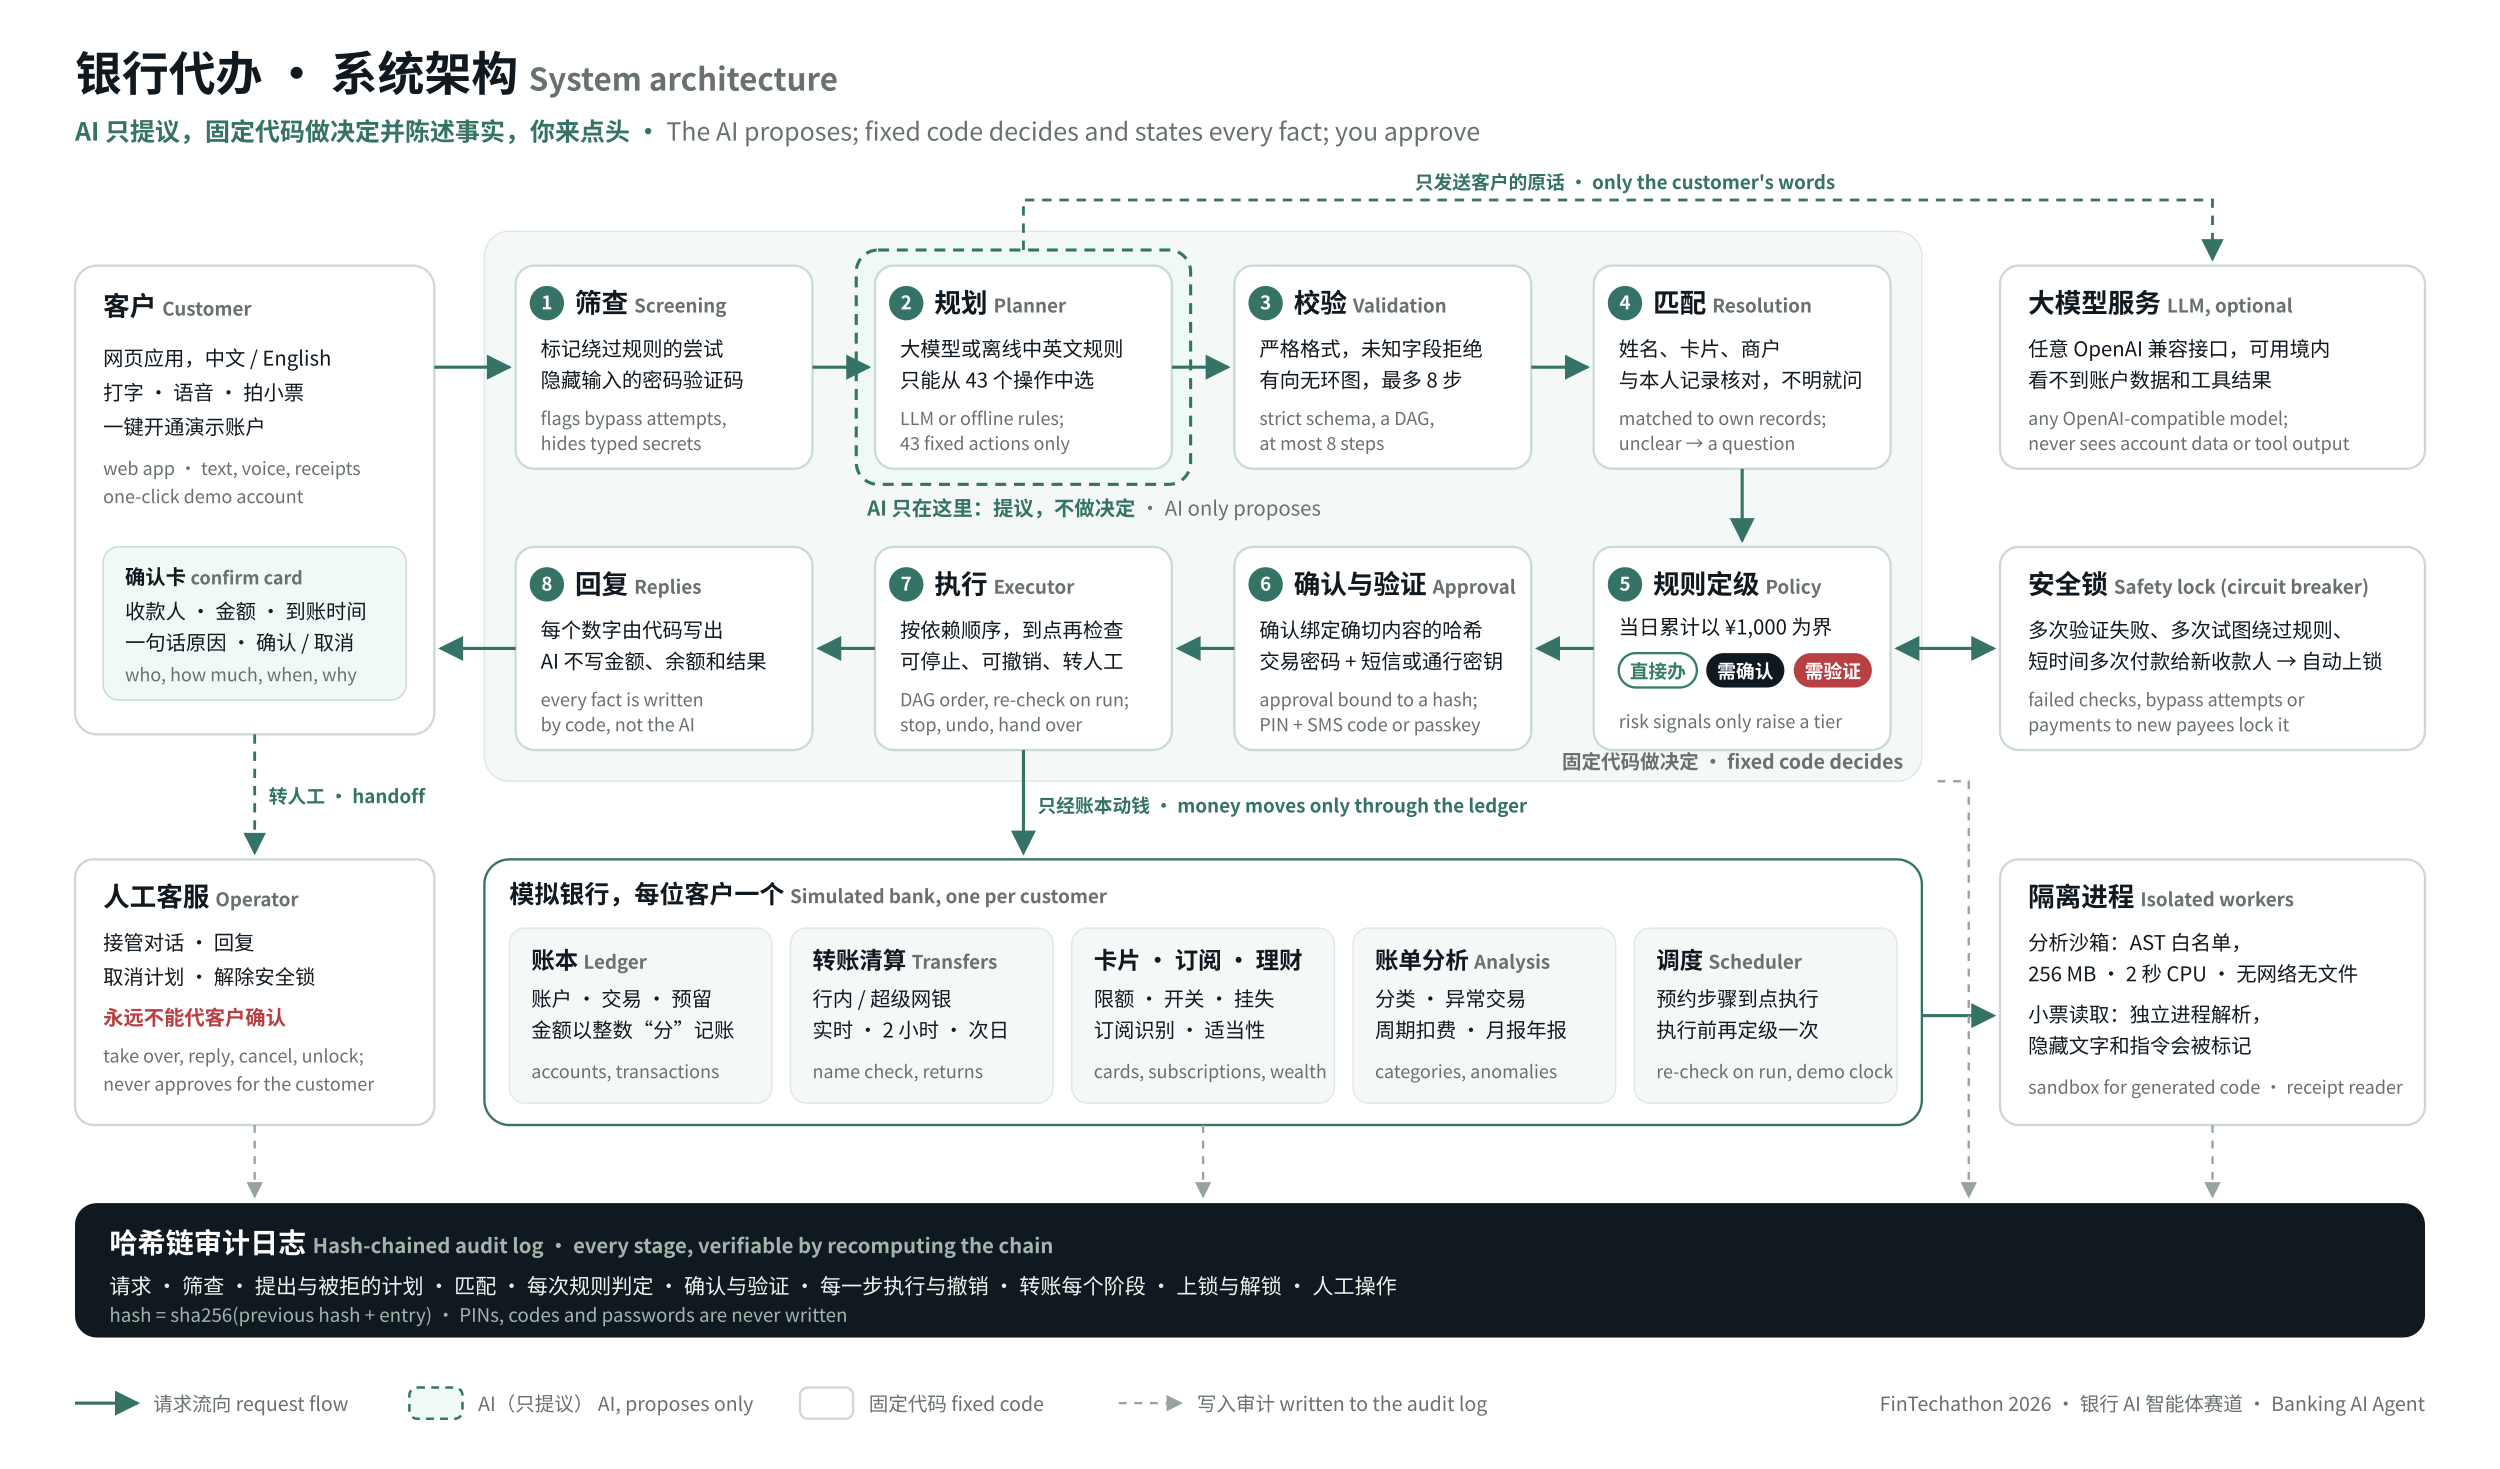
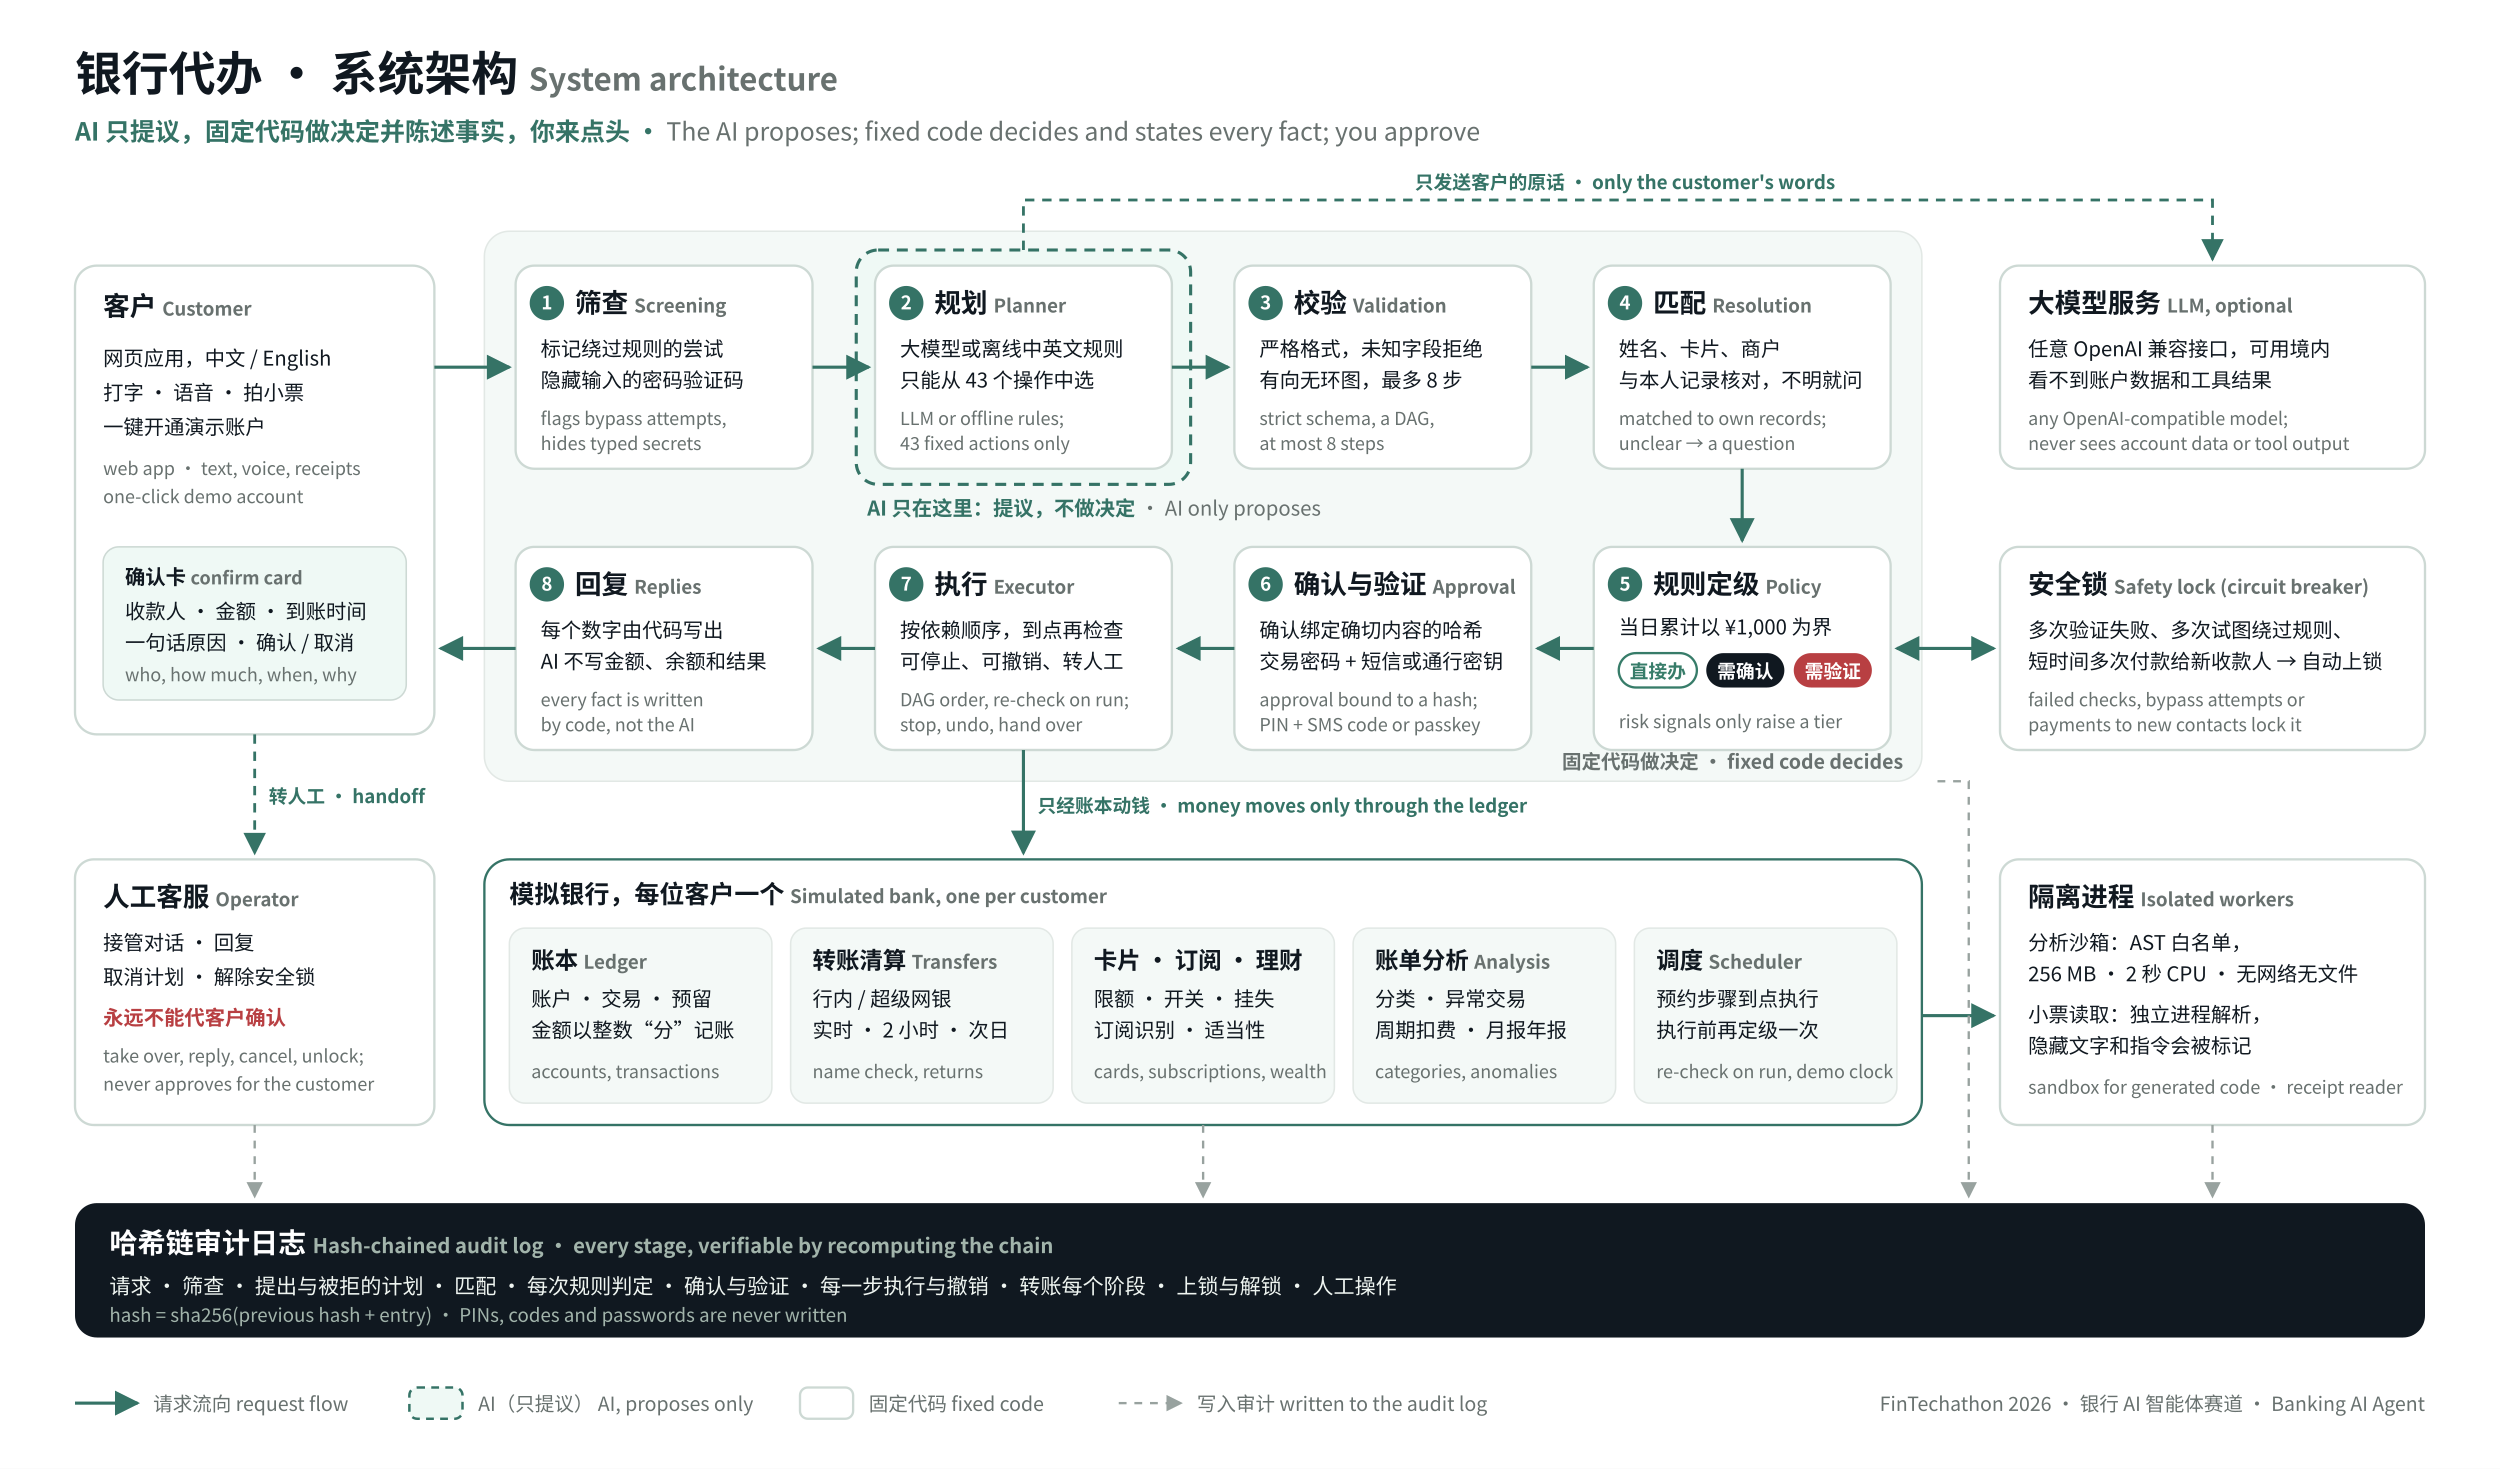
<svg xmlns="http://www.w3.org/2000/svg" viewBox="0 0 1600 940" width="1600" height="940" font-family="'PingFang SC','Microsoft YaHei','Noto Sans CJK SC','Source Han Sans SC','Helvetica Neue',Arial,sans-serif">
  <defs>
    <marker id="arrow" viewBox="0 0 10 10" refX="9" refY="5" markerWidth="8" markerHeight="8" orient="auto-start-reverse">
      <path d="M0,0 L10,5 L0,10 z" fill="#357366" />
    </marker>
    <marker id="arrow-grey" viewBox="0 0 10 10" refX="9" refY="5" markerWidth="7" markerHeight="7" orient="auto-start-reverse">
      <path d="M0,0 L10,5 L0,10 z" fill="#98a29f" />
    </marker>
    <style>
      .box { fill: #ffffff; stroke: #cdd9d4; stroke-width: 1.5; }
      .t { font-size: 17px; font-weight: 700; fill: #101820; }
      .te { font-size: 12px; font-weight: 600; fill: #68716f; }
      .z { font-size: 13px; fill: #101820; }
      .e { font-size: 11.5px; fill: #68716f; }
      .n { font-size: 12px; font-weight: 700; fill: #ffffff; }
      .flow { stroke: #357366; stroke-width: 2; fill: none; }
      .audit { stroke: #98a29f; stroke-width: 1.5; stroke-dasharray: 5 5; fill: none; }
    </style>
  </defs>
  <rect width="1600" height="940" fill="#ffffff" />
  <text x="48" y="58" font-size="30" font-weight="800" fill="#101820">银行代办 · 系统架构 <tspan font-size="20" font-weight="600" fill="#68716f">System architecture</tspan>
  </text>
  <text x="48" y="90" font-size="16" fill="#357366" font-weight="600">AI 只提议，固定代码做决定并陈述事实，你来点头 · <tspan fill="#68716f" font-weight="500">The AI proposes; fixed code decides and states every fact; you approve</tspan>
  </text>
  <rect x="310" y="148" width="920" height="352" rx="16" fill="#f4f9f7" stroke="#e2e8e5" />
  <text x="1218" y="492" text-anchor="end" font-size="12.5" font-weight="600" fill="#68716f">固定代码做决定 · fixed code decides</text>
  <rect x="548" y="160" width="214" height="150" rx="14" fill="#eff9f5" stroke="#357366" stroke-width="2" stroke-dasharray="7 5" />
  <text x="555" y="330" font-size="13" font-weight="700" fill="#357366">AI 只在这里：提议，不做决定 <tspan font-weight="500" fill="#68716f">· AI only proposes</tspan>
  </text>
  <rect class="box" x="48" y="170" width="230" height="300" rx="14" />
  <text class="t" x="66" y="202">客户 <tspan class="te">Customer</tspan>
  </text>
  <text class="z" x="66" y="234">网页应用，中文 / English</text>
  <text class="z" x="66" y="256">打字 · 语音 · 拍小票</text>
  <text class="z" x="66" y="278">一键开通演示账户</text>
  <text class="e" x="66" y="304">web app · text, voice, receipts</text>
  <text class="e" x="66" y="322">one-click demo account</text>
  <rect x="66" y="350" width="194" height="98" rx="10" fill="#eff9f5" stroke="#cdd9d4" />
  <text x="80" y="374" font-size="13" font-weight="700" fill="#101820">确认卡 <tspan class="e">confirm card</tspan>
  </text>
  <text class="z" x="80" y="396">收款人 · 金额 · 到账时间</text>
  <text class="z" x="80" y="416">一句话原因 · 确认 / 取消</text>
  <text class="e" x="80" y="436">who, how much, when, why</text>
  <g>
    <rect class="box" x="330" y="170" width="190" height="130" rx="12" />
    <circle cx="350" cy="194" r="11" fill="#357366" />
    <text class="n" x="350" y="198" text-anchor="middle">1</text>
    <text class="t" x="368" y="200">筛查 <tspan class="te">Screening</tspan>
    </text>
    <text class="z" x="346" y="228">标记绕过规则的尝试</text>
    <text class="z" x="346" y="248">隐藏输入的密码验证码</text>
    <text class="e" x="346" y="272">flags bypass attempts,</text>
    <text class="e" x="346" y="288">hides typed secrets</text>
  </g>
  <g>
    <rect class="box" x="560" y="170" width="190" height="130" rx="12" />
    <circle cx="580" cy="194" r="11" fill="#357366" />
    <text class="n" x="580" y="198" text-anchor="middle">2</text>
    <text class="t" x="598" y="200">规划 <tspan class="te">Planner</tspan>
    </text>
    <text class="z" x="576" y="228">大模型或离线中英文规则</text>
    <text class="z" x="576" y="248">只能从 43 个操作中选</text>
    <text class="e" x="576" y="272">LLM or offline rules;</text>
    <text class="e" x="576" y="288">43 fixed actions only</text>
  </g>
  <g>
    <rect class="box" x="790" y="170" width="190" height="130" rx="12" />
    <circle cx="810" cy="194" r="11" fill="#357366" />
    <text class="n" x="810" y="198" text-anchor="middle">3</text>
    <text class="t" x="828" y="200">校验 <tspan class="te">Validation</tspan>
    </text>
    <text class="z" x="806" y="228">严格格式，未知字段拒绝</text>
    <text class="z" x="806" y="248">有向无环图，最多 8 步</text>
    <text class="e" x="806" y="272">strict schema, a DAG,</text>
    <text class="e" x="806" y="288">at most 8 steps</text>
  </g>
  <g>
    <rect class="box" x="1020" y="170" width="190" height="130" rx="12" />
    <circle cx="1040" cy="194" r="11" fill="#357366" />
    <text class="n" x="1040" y="198" text-anchor="middle">4</text>
    <text class="t" x="1058" y="200">匹配 <tspan class="te">Resolution</tspan>
    </text>
    <text class="z" x="1036" y="228">姓名、卡片、商户</text>
    <text class="z" x="1036" y="248">与本人记录核对，不明就问</text>
    <text class="e" x="1036" y="272">matched to own records;</text>
    <text class="e" x="1036" y="288">unclear → a question</text>
  </g>
  <g>
    <rect class="box" x="1020" y="350" width="190" height="130" rx="12" />
    <circle cx="1040" cy="374" r="11" fill="#357366" />
    <text class="n" x="1040" y="378" text-anchor="middle">5</text>
    <text class="t" x="1058" y="380">规则定级 <tspan class="te">Policy</tspan>
    </text>
    <text class="z" x="1036" y="406">当日累计以 ¥1,000 为界</text>
    <rect x="1036" y="418" width="50" height="22" rx="11" fill="#ffffff" stroke="#377c69" stroke-width="1.5" />
    <text x="1061" y="434" text-anchor="middle" font-size="12" font-weight="700" fill="#377c69">直接办</text>
    <rect x="1092" y="418" width="50" height="22" rx="11" fill="#101820" />
    <text x="1117" y="434" text-anchor="middle" font-size="12" font-weight="700" fill="#ffffff">需确认</text>
    <rect x="1148" y="418" width="50" height="22" rx="11" fill="#b83f42" />
    <text x="1173" y="434" text-anchor="middle" font-size="12" font-weight="700" fill="#ffffff">需验证</text>
    <text class="e" x="1036" y="466">risk signals only raise a tier</text>
  </g>
  <g>
    <rect class="box" x="790" y="350" width="190" height="130" rx="12" />
    <circle cx="810" cy="374" r="11" fill="#357366" />
    <text class="n" x="810" y="378" text-anchor="middle">6</text>
    <text class="t" x="828" y="380">确认与验证 <tspan class="te">Approval</tspan>
    </text>
    <text class="z" x="806" y="408">确认绑定确切内容的哈希</text>
    <text class="z" x="806" y="428">交易密码 + 短信或通行密钥</text>
    <text class="e" x="806" y="452">approval bound to a hash;</text>
    <text class="e" x="806" y="468">PIN + SMS code or passkey</text>
  </g>
  <g>
    <rect class="box" x="560" y="350" width="190" height="130" rx="12" />
    <circle cx="580" cy="374" r="11" fill="#357366" />
    <text class="n" x="580" y="378" text-anchor="middle">7</text>
    <text class="t" x="598" y="380">执行 <tspan class="te">Executor</tspan>
    </text>
    <text class="z" x="576" y="408">按依赖顺序，到点再检查</text>
    <text class="z" x="576" y="428">可停止、可撤销、转人工</text>
    <text class="e" x="576" y="452">DAG order, re-check on run;</text>
    <text class="e" x="576" y="468">stop, undo, hand over</text>
  </g>
  <g>
    <rect class="box" x="330" y="350" width="190" height="130" rx="12" />
    <circle cx="350" cy="374" r="11" fill="#357366" />
    <text class="n" x="350" y="378" text-anchor="middle">8</text>
    <text class="t" x="368" y="380">回复 <tspan class="te">Replies</tspan>
    </text>
    <text class="z" x="346" y="408">每个数字由代码写出</text>
    <text class="z" x="346" y="428">AI 不写金额、余额和结果</text>
    <text class="e" x="346" y="452">every fact is written</text>
    <text class="e" x="346" y="468">by code, not the AI</text>
  </g>
  <path class="flow" d="M278,235 L326,235" marker-end="url(#arrow)" />
  <path class="flow" d="M520,235 L556,235" marker-end="url(#arrow)" />
  <path class="flow" d="M750,235 L786,235" marker-end="url(#arrow)" />
  <path class="flow" d="M980,235 L1016,235" marker-end="url(#arrow)" />
  <path class="flow" d="M1115,300 L1115,346" marker-end="url(#arrow)" />
  <path class="flow" d="M1020,415 L984,415" marker-end="url(#arrow)" />
  <path class="flow" d="M790,415 L754,415" marker-end="url(#arrow)" />
  <path class="flow" d="M560,415 L524,415" marker-end="url(#arrow)" />
  <path class="flow" d="M330,415 L282,415" marker-end="url(#arrow)" />
  <path d="M655,160 L655,128 L1416,128 L1416,166" stroke="#357366" stroke-width="1.8" stroke-dasharray="6 5" fill="none" marker-end="url(#arrow)" />
  <text x="1040" y="121" text-anchor="middle" font-size="12" fill="#357366" font-weight="600">只发送客户的原话 · only the customer's words</text>
  <rect class="box" x="1280" y="170" width="272" height="130" rx="12" />
  <text class="t" x="1298" y="200">大模型服务 <tspan class="te">LLM, optional</tspan>
  </text>
  <text class="z" x="1298" y="228">任意 OpenAI 兼容接口，可用境内</text>
  <text class="z" x="1298" y="248">看不到账户数据和工具结果</text>
  <text class="e" x="1298" y="272">any OpenAI-compatible model;</text>
  <text class="e" x="1298" y="288">never sees account data or tool output</text>
  <path class="flow" d="M1214,415 L1276,415" marker-start="url(#arrow)" marker-end="url(#arrow)" />
  <rect class="box" x="1280" y="350" width="272" height="130" rx="12" />
  <text class="t" x="1298" y="380">安全锁 <tspan class="te">Safety lock (circuit breaker)</tspan>
  </text>
  <text class="z" x="1298" y="408">多次验证失败、多次试图绕过规则、</text>
  <text class="z" x="1298" y="428">短时间多次付款给新收款人 → 自动上锁</text>
  <text class="e" x="1298" y="452">failed checks, bypass attempts or</text>
-   <text class="e" x="1298" y="468">payments to new payees lock it</text>
+   <text class="e" x="1298" y="468">payments to new contacts lock it</text>
  <path class="flow" d="M655,480 L655,546" marker-end="url(#arrow)" />
  <text x="664" y="520" font-size="12" fill="#357366" font-weight="600">只经账本动钱 · money moves only through the ledger</text>
  <rect x="310" y="550" width="920" height="170" rx="16" fill="#ffffff" stroke="#357366" stroke-width="1.5" />
  <text x="326" y="578" font-size="16" font-weight="700" fill="#101820">模拟银行，每位客户一个 <tspan class="te">Simulated bank, one per customer</tspan>
  </text>
  <g>
    <rect x="326" y="594" width="168" height="112" rx="10" fill="#f4f9f7" stroke="#e2e8e5" />
    <text x="340" y="620" font-size="15" font-weight="700" fill="#101820">账本 <tspan class="te">Ledger</tspan>
    </text>
    <text class="z" x="340" y="644">账户 · 交易 · 预留</text>
    <text class="z" x="340" y="664">金额以整数“分”记账</text>
    <text class="e" x="340" y="690">accounts, transactions</text>
  </g>
  <g>
    <rect x="506" y="594" width="168" height="112" rx="10" fill="#f4f9f7" stroke="#e2e8e5" />
    <text x="520" y="620" font-size="15" font-weight="700" fill="#101820">转账清算 <tspan class="te">Transfers</tspan>
    </text>
    <text class="z" x="520" y="644">行内 / 超级网银</text>
    <text class="z" x="520" y="664">实时 · 2 小时 · 次日</text>
    <text class="e" x="520" y="690">name check, returns</text>
  </g>
  <g>
    <rect x="686" y="594" width="168" height="112" rx="10" fill="#f4f9f7" stroke="#e2e8e5" />
    <text x="700" y="620" font-size="15" font-weight="700" fill="#101820">卡片 · 订阅 · 理财</text>
    <text class="z" x="700" y="644">限额 · 开关 · 挂失</text>
    <text class="z" x="700" y="664">订阅识别 · 适当性</text>
    <text class="e" x="700" y="690">cards, subscriptions, wealth</text>
  </g>
  <g>
    <rect x="866" y="594" width="168" height="112" rx="10" fill="#f4f9f7" stroke="#e2e8e5" />
    <text x="880" y="620" font-size="15" font-weight="700" fill="#101820">账单分析 <tspan class="te">Analysis</tspan>
    </text>
    <text class="z" x="880" y="644">分类 · 异常交易</text>
    <text class="z" x="880" y="664">周期扣费 · 月报年报</text>
    <text class="e" x="880" y="690">categories, anomalies</text>
  </g>
  <g>
    <rect x="1046" y="594" width="168" height="112" rx="10" fill="#f4f9f7" stroke="#e2e8e5" />
    <text x="1060" y="620" font-size="15" font-weight="700" fill="#101820">调度 <tspan class="te">Scheduler</tspan>
    </text>
    <text class="z" x="1060" y="644">预约步骤到点执行</text>
    <text class="z" x="1060" y="664">执行前再定级一次</text>
    <text class="e" x="1060" y="690">re-check on run, demo clock</text>
  </g>
  <path class="flow" d="M1230,650 L1276,650" marker-end="url(#arrow)" />
  <rect class="box" x="1280" y="550" width="272" height="170" rx="12" />
  <text class="t" x="1298" y="580">隔离进程 <tspan class="te">Isolated workers</tspan>
  </text>
  <text class="z" x="1298" y="608">分析沙箱：AST 白名单，</text>
  <text class="z" x="1298" y="628">256 MB · 2 秒 CPU · 无网络无文件</text>
  <text class="z" x="1298" y="654">小票读取：独立进程解析，</text>
  <text class="z" x="1298" y="674">隐藏文字和指令会被标记</text>
  <text class="e" x="1298" y="700">sandbox for generated code · receipt reader</text>
  <path d="M163,470 L163,546" stroke="#357366" stroke-width="1.8" stroke-dasharray="6 5" fill="none" marker-end="url(#arrow)" />
  <text x="172" y="514" font-size="12" fill="#357366" font-weight="600">转人工 · handoff</text>
  <rect class="box" x="48" y="550" width="230" height="170" rx="12" />
  <text class="t" x="66" y="580">人工客服 <tspan class="te">Operator</tspan>
  </text>
  <text class="z" x="66" y="608">接管对话 · 回复</text>
  <text class="z" x="66" y="630">取消计划 · 解除安全锁</text>
  <text x="66" y="656" font-size="13" font-weight="700" fill="#b83f42">永远不能代客户确认</text>
  <text class="e" x="66" y="680">take over, reply, cancel, unlock;</text>
  <text class="e" x="66" y="698">never approves for the customer</text>
  <path class="audit" d="M163,720 L163,766" marker-end="url(#arrow-grey)" />
  <path class="audit" d="M770,720 L770,766" marker-end="url(#arrow-grey)" />
  <path class="audit" d="M1416,720 L1416,766" marker-end="url(#arrow-grey)" />
  <path class="audit" d="M1240,500 L1260,500 L1260,766" marker-end="url(#arrow-grey)" />
  <rect x="48" y="770" width="1504" height="86" rx="14" fill="#101820" />
  <text x="70" y="802" font-size="18" font-weight="800" fill="#ffffff">哈希链审计日志 <tspan font-size="13" font-weight="600" fill="#a2b4ab">Hash-chained audit log · every stage, verifiable by recomputing the chain</tspan>
  </text>
  <text x="70" y="828" font-size="13.5" fill="#eff5f1">请求 · 筛查 · 提出与被拒的计划 · 匹配 · 每次规则判定 · 确认与验证 · 每一步执行与撤销 · 转账每个阶段 · 上锁与解锁 · 人工操作</text>
  <text x="70" y="846" font-size="12" fill="#a2b4ab">hash = sha256(previous hash + entry) · PINs, codes and passwords are never written</text>
  <g font-size="12.5" fill="#68716f">
    <path class="flow" d="M48,898 L88,898" marker-end="url(#arrow)" />
    <text x="98" y="903">请求流向 request flow</text>
    <rect x="262" y="888" width="34" height="20" rx="5" fill="#eff9f5" stroke="#357366" stroke-width="1.6" stroke-dasharray="5 4" />
    <text x="306" y="903">AI（只提议） AI, proposes only</text>
    <rect x="512" y="888" width="34" height="20" rx="5" fill="#ffffff" stroke="#cdd9d4" stroke-width="1.5" />
    <text x="556" y="903">固定代码 fixed code</text>
    <path class="audit" d="M716,898 L756,898" marker-end="url(#arrow-grey)" />
    <text x="766" y="903">写入审计 written to the audit log</text>
    <text x="1552" y="903" text-anchor="end">FinTechathon 2026 · 银行 AI 智能体赛道 · Banking AI Agent</text>
  </g>
</svg>
